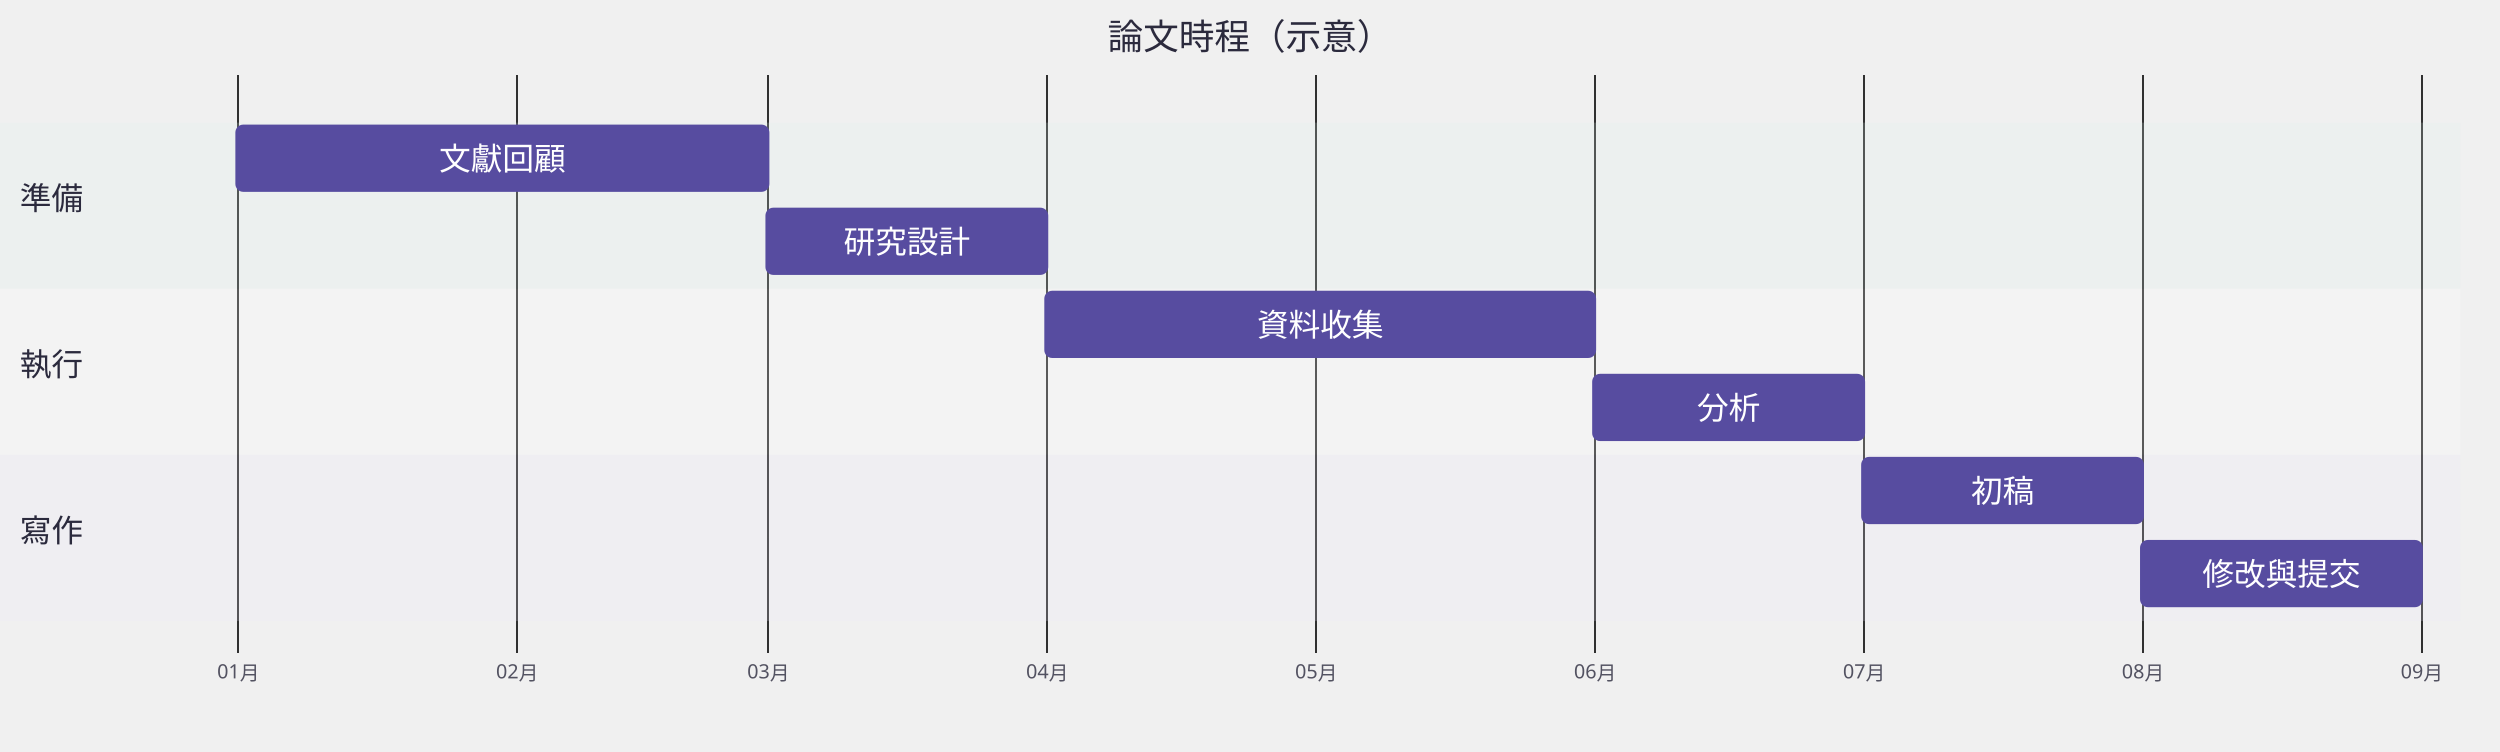
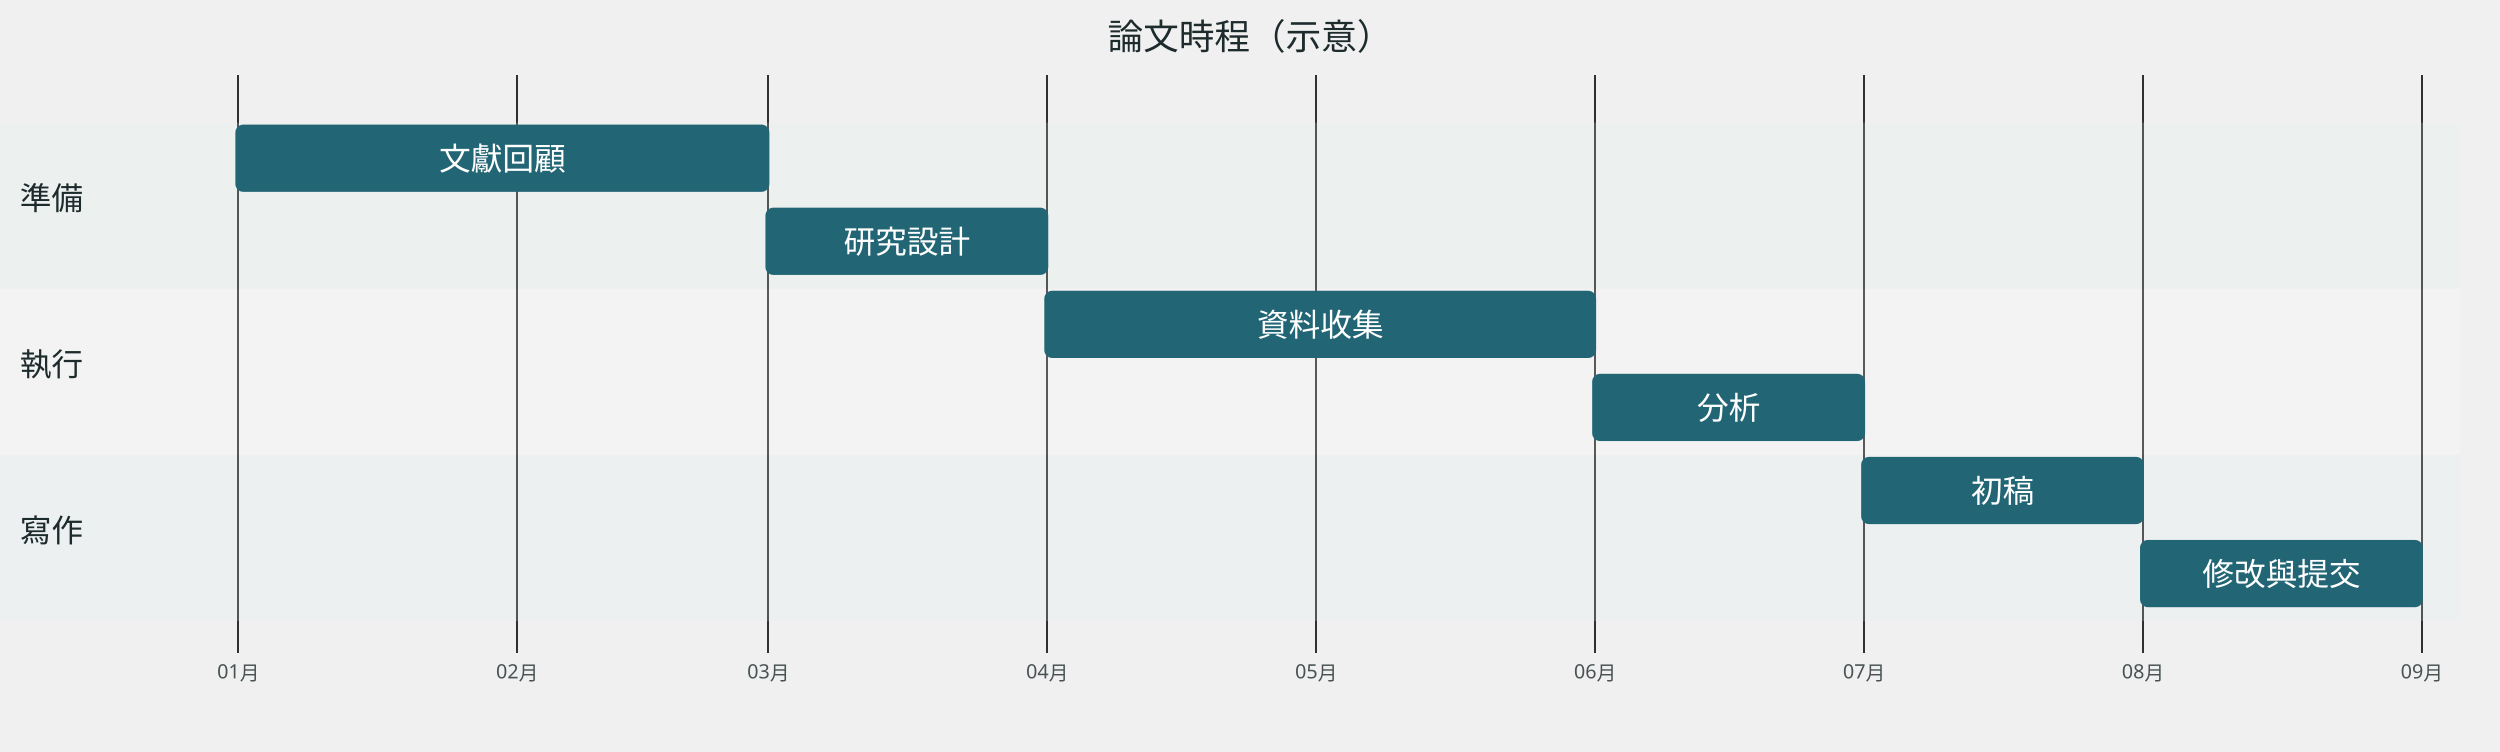
<svg xmlns="http://www.w3.org/2000/svg" id="svg_gantt" width="100%" viewBox="0 0 1264 380" style="max-width: 1264px;" role="graphics-document document" aria-roledescription="gantt">
-   <style>#svg_gantt{font-family:'Noto Sans TC','Microsoft JhengHei','PingFang TC','Segoe UI',sans-serif;font-size:18px;fill:#2B2A3D;}@keyframes edge-animation-frame{from{stroke-dashoffset:0;}}@keyframes dash{to{stroke-dashoffset:0;}}#svg_gantt .edge-animation-slow{stroke-dasharray:9,5!important;stroke-dashoffset:900;animation:dash 50s linear infinite;stroke-linecap:round;}#svg_gantt .edge-animation-fast{stroke-dasharray:9,5!important;stroke-dashoffset:900;animation:dash 20s linear infinite;stroke-linecap:round;}#svg_gantt .error-icon{fill:#DDF0EA;}#svg_gantt .error-text{fill:#2B2A3D;stroke:#2B2A3D;}#svg_gantt .edge-thickness-normal{stroke-width:1px;}#svg_gantt .edge-thickness-thick{stroke-width:3.5px;}#svg_gantt .edge-pattern-solid{stroke-dasharray:0;}#svg_gantt .edge-thickness-invisible{stroke-width:0;fill:none;}#svg_gantt .edge-pattern-dashed{stroke-dasharray:3;}#svg_gantt .edge-pattern-dotted{stroke-dasharray:2;}#svg_gantt .marker{fill:#574CA0;stroke:#574CA0;}#svg_gantt .marker.cross{stroke:#574CA0;}#svg_gantt svg{font-family:'Noto Sans TC','Microsoft JhengHei','PingFang TC','Segoe UI',sans-serif;font-size:18px;}#svg_gantt p{margin:0;}#svg_gantt .mermaid-main-font{font-family:'Noto Sans TC','Microsoft JhengHei','PingFang TC','Segoe UI',sans-serif;}#svg_gantt .exclude-range{fill:#eeeeee;}#svg_gantt .section{stroke:none;opacity:0.2;}#svg_gantt .section0{fill:#DDF0EA;}#svg_gantt .section2{fill:#ECE8F8;}#svg_gantt .section1,#svg_gantt .section3{fill:#FFFFFF;opacity:0.2;}#svg_gantt .sectionTitle0{fill:#2B2A3D;}#svg_gantt .sectionTitle1{fill:#2B2A3D;}#svg_gantt .sectionTitle2{fill:#2B2A3D;}#svg_gantt .sectionTitle3{fill:#2B2A3D;}#svg_gantt .sectionTitle{text-anchor:start;font-family:'Noto Sans TC','Microsoft JhengHei','PingFang TC','Segoe UI',sans-serif;}#svg_gantt .grid .tick{stroke:#EADFD7;opacity:0.8;shape-rendering:crispEdges;}#svg_gantt .grid .tick text{font-family:'Noto Sans TC','Microsoft JhengHei','PingFang TC','Segoe UI',sans-serif;fill:#2B2A3D;}#svg_gantt .grid path{stroke-width:0;}#svg_gantt .today{fill:none;stroke:#D0656E;stroke-width:2px;}#svg_gantt .task{stroke-width:2;}#svg_gantt .taskText{text-anchor:middle;font-family:'Noto Sans TC','Microsoft JhengHei','PingFang TC','Segoe UI',sans-serif;}#svg_gantt .taskTextOutsideRight{fill:#2B2A3D;text-anchor:start;font-family:'Noto Sans TC','Microsoft JhengHei','PingFang TC','Segoe UI',sans-serif;}#svg_gantt .taskTextOutsideLeft{fill:#2B2A3D;text-anchor:end;}#svg_gantt .task.clickable{cursor:pointer;}#svg_gantt .taskText.clickable{cursor:pointer;fill:#2B2A3D!important;font-weight:bold;}#svg_gantt .taskTextOutsideLeft.clickable{cursor:pointer;fill:#2B2A3D!important;font-weight:bold;}#svg_gantt .taskTextOutsideRight.clickable{cursor:pointer;fill:#2B2A3D!important;font-weight:bold;}#svg_gantt .taskText0,#svg_gantt .taskText1,#svg_gantt .taskText2,#svg_gantt .taskText3{fill:#FFFFFF;}#svg_gantt .task0,#svg_gantt .task1,#svg_gantt .task2,#svg_gantt .task3{fill:#574CA0;stroke:#574CA0;}#svg_gantt .taskTextOutside0,#svg_gantt .taskTextOutside2{fill:#2B2A3D;}#svg_gantt .taskTextOutside1,#svg_gantt .taskTextOutside3{fill:#2B2A3D;}#svg_gantt .active0,#svg_gantt .active1,#svg_gantt .active2,#svg_gantt .active3{fill:#D0656E;stroke:#B54A54;}#svg_gantt .activeText0,#svg_gantt .activeText1,#svg_gantt .activeText2,#svg_gantt .activeText3{fill:#2B2A3D!important;}#svg_gantt .done0,#svg_gantt .done1,#svg_gantt .done2,#svg_gantt .done3{stroke:#B4DDD0;fill:#D4C5BC;stroke-width:2;}#svg_gantt .doneText0,#svg_gantt .doneText1,#svg_gantt .doneText2,#svg_gantt .doneText3{fill:#2B2A3D!important;}#svg_gantt .doneText0.taskTextOutsideLeft,#svg_gantt .doneText0.taskTextOutsideRight,#svg_gantt .doneText1.taskTextOutsideLeft,#svg_gantt .doneText1.taskTextOutsideRight,#svg_gantt .doneText2.taskTextOutsideLeft,#svg_gantt .doneText2.taskTextOutsideRight,#svg_gantt .doneText3.taskTextOutsideLeft,#svg_gantt .doneText3.taskTextOutsideRight{fill:#2B2A3D!important;}#svg_gantt .crit0,#svg_gantt .crit1,#svg_gantt .crit2,#svg_gantt .crit3{stroke:#ff8888;fill:red;stroke-width:2;}#svg_gantt .activeCrit0,#svg_gantt .activeCrit1,#svg_gantt .activeCrit2,#svg_gantt .activeCrit3{stroke:#ff8888;fill:#D0656E;stroke-width:2;}#svg_gantt .doneCrit0,#svg_gantt .doneCrit1,#svg_gantt .doneCrit2,#svg_gantt .doneCrit3{stroke:#ff8888;fill:#D4C5BC;stroke-width:2;cursor:pointer;shape-rendering:crispEdges;}#svg_gantt .milestone{transform:rotate(45deg) scale(0.8,0.8);}#svg_gantt .milestoneText{font-style:italic;}#svg_gantt .doneCritText0,#svg_gantt .doneCritText1,#svg_gantt .doneCritText2,#svg_gantt .doneCritText3{fill:#2B2A3D!important;}#svg_gantt .doneCritText0.taskTextOutsideLeft,#svg_gantt .doneCritText0.taskTextOutsideRight,#svg_gantt .doneCritText1.taskTextOutsideLeft,#svg_gantt .doneCritText1.taskTextOutsideRight,#svg_gantt .doneCritText2.taskTextOutsideLeft,#svg_gantt .doneCritText2.taskTextOutsideRight,#svg_gantt .doneCritText3.taskTextOutsideLeft,#svg_gantt .doneCritText3.taskTextOutsideRight{fill:#2B2A3D!important;}#svg_gantt .vert{stroke:navy;}#svg_gantt .vertText{font-size:15px;text-anchor:middle;fill:navy!important;}#svg_gantt .activeCritText0,#svg_gantt .activeCritText1,#svg_gantt .activeCritText2,#svg_gantt .activeCritText3{fill:#2B2A3D!important;}#svg_gantt .titleText{text-anchor:middle;font-size:18px;fill:#2B2A3D;font-family:'Noto Sans TC','Microsoft JhengHei','PingFang TC','Segoe UI',sans-serif;}#svg_gantt .node .neo-node{stroke:#574CA0;}#svg_gantt [data-look="neo"].node rect,#svg_gantt [data-look="neo"].cluster rect,#svg_gantt [data-look="neo"].node polygon{stroke:url(#svg_gantt-gradient);filter:drop-shadow( 1px 2px 2px rgba(185,185,185,1));}#svg_gantt [data-look="neo"].swimlane.cluster rect{filter:none;}#svg_gantt [data-look="neo"].node path{stroke:url(#svg_gantt-gradient);stroke-width:1px;}#svg_gantt [data-look="neo"].node .outer-path{filter:drop-shadow( 1px 2px 2px rgba(185,185,185,1));}#svg_gantt [data-look="neo"].node .neo-line path{stroke:#574CA0;filter:none;}#svg_gantt [data-look="neo"].node circle{stroke:url(#svg_gantt-gradient);filter:drop-shadow( 1px 2px 2px rgba(185,185,185,1));}#svg_gantt [data-look="neo"].node circle .state-start{fill:#000000;}#svg_gantt [data-look="neo"].icon-shape .icon{fill:url(#svg_gantt-gradient);filter:drop-shadow( 1px 2px 2px rgba(185,185,185,1));}#svg_gantt [data-look="neo"].icon-shape .icon-neo path{stroke:url(#svg_gantt-gradient);filter:drop-shadow( 1px 2px 2px rgba(185,185,185,1));}#svg_gantt :root{--mermaid-font-family:'Noto Sans TC','Microsoft JhengHei','PingFang TC','Segoe UI',sans-serif;}</style>
+   <style>#svg_gantt{font-family:'Noto Sans TC','Microsoft JhengHei','PingFang TC','Segoe UI',sans-serif;font-size:18px;fill:#1E2B2C;}@keyframes edge-animation-frame{from{stroke-dashoffset:0;}}@keyframes dash{to{stroke-dashoffset:0;}}#svg_gantt .edge-animation-slow{stroke-dasharray:9,5!important;stroke-dashoffset:900;animation:dash 50s linear infinite;stroke-linecap:round;}#svg_gantt .edge-animation-fast{stroke-dasharray:9,5!important;stroke-dashoffset:900;animation:dash 20s linear infinite;stroke-linecap:round;}#svg_gantt .error-icon{fill:#DDF0E7;}#svg_gantt .error-text{fill:#1E2B2C;stroke:#1E2B2C;}#svg_gantt .edge-thickness-normal{stroke-width:1px;}#svg_gantt .edge-thickness-thick{stroke-width:3.5px;}#svg_gantt .edge-pattern-solid{stroke-dasharray:0;}#svg_gantt .edge-thickness-invisible{stroke-width:0;fill:none;}#svg_gantt .edge-pattern-dashed{stroke-dasharray:3;}#svg_gantt .edge-pattern-dotted{stroke-dasharray:2;}#svg_gantt .marker{fill:#226676;stroke:#226676;}#svg_gantt .marker.cross{stroke:#226676;}#svg_gantt svg{font-family:'Noto Sans TC','Microsoft JhengHei','PingFang TC','Segoe UI',sans-serif;font-size:18px;}#svg_gantt p{margin:0;}#svg_gantt .mermaid-main-font{font-family:'Noto Sans TC','Microsoft JhengHei','PingFang TC','Segoe UI',sans-serif;}#svg_gantt .exclude-range{fill:#eeeeee;}#svg_gantt .section{stroke:none;opacity:0.2;}#svg_gantt .section0{fill:#DDF0E7;}#svg_gantt .section2{fill:#DDEEF1;}#svg_gantt .section1,#svg_gantt .section3{fill:#FFFFFF;opacity:0.2;}#svg_gantt .sectionTitle0{fill:#1E2B2C;}#svg_gantt .sectionTitle1{fill:#1E2B2C;}#svg_gantt .sectionTitle2{fill:#1E2B2C;}#svg_gantt .sectionTitle3{fill:#1E2B2C;}#svg_gantt .sectionTitle{text-anchor:start;font-family:'Noto Sans TC','Microsoft JhengHei','PingFang TC','Segoe UI',sans-serif;}#svg_gantt .grid .tick{stroke:#E3DDD3;opacity:0.8;shape-rendering:crispEdges;}#svg_gantt .grid .tick text{font-family:'Noto Sans TC','Microsoft JhengHei','PingFang TC','Segoe UI',sans-serif;fill:#1E2B2C;}#svg_gantt .grid path{stroke-width:0;}#svg_gantt .today{fill:none;stroke:#D0656E;stroke-width:2px;}#svg_gantt .task{stroke-width:2;}#svg_gantt .taskText{text-anchor:middle;font-family:'Noto Sans TC','Microsoft JhengHei','PingFang TC','Segoe UI',sans-serif;}#svg_gantt .taskTextOutsideRight{fill:#1E2B2C;text-anchor:start;font-family:'Noto Sans TC','Microsoft JhengHei','PingFang TC','Segoe UI',sans-serif;}#svg_gantt .taskTextOutsideLeft{fill:#1E2B2C;text-anchor:end;}#svg_gantt .task.clickable{cursor:pointer;}#svg_gantt .taskText.clickable{cursor:pointer;fill:#1E2B2C!important;font-weight:bold;}#svg_gantt .taskTextOutsideLeft.clickable{cursor:pointer;fill:#1E2B2C!important;font-weight:bold;}#svg_gantt .taskTextOutsideRight.clickable{cursor:pointer;fill:#1E2B2C!important;font-weight:bold;}#svg_gantt .taskText0,#svg_gantt .taskText1,#svg_gantt .taskText2,#svg_gantt .taskText3{fill:#FFFFFF;}#svg_gantt .task0,#svg_gantt .task1,#svg_gantt .task2,#svg_gantt .task3{fill:#226676;stroke:#226676;}#svg_gantt .taskTextOutside0,#svg_gantt .taskTextOutside2{fill:#1E2B2C;}#svg_gantt .taskTextOutside1,#svg_gantt .taskTextOutside3{fill:#1E2B2C;}#svg_gantt .active0,#svg_gantt .active1,#svg_gantt .active2,#svg_gantt .active3{fill:#D0656E;stroke:#B54A54;}#svg_gantt .activeText0,#svg_gantt .activeText1,#svg_gantt .activeText2,#svg_gantt .activeText3{fill:#1E2B2C!important;}#svg_gantt .done0,#svg_gantt .done1,#svg_gantt .done2,#svg_gantt .done3{stroke:#B2DCC9;fill:#CBC2B6;stroke-width:2;}#svg_gantt .doneText0,#svg_gantt .doneText1,#svg_gantt .doneText2,#svg_gantt .doneText3{fill:#1E2B2C!important;}#svg_gantt .doneText0.taskTextOutsideLeft,#svg_gantt .doneText0.taskTextOutsideRight,#svg_gantt .doneText1.taskTextOutsideLeft,#svg_gantt .doneText1.taskTextOutsideRight,#svg_gantt .doneText2.taskTextOutsideLeft,#svg_gantt .doneText2.taskTextOutsideRight,#svg_gantt .doneText3.taskTextOutsideLeft,#svg_gantt .doneText3.taskTextOutsideRight{fill:#1E2B2C!important;}#svg_gantt .crit0,#svg_gantt .crit1,#svg_gantt .crit2,#svg_gantt .crit3{stroke:#ff8888;fill:red;stroke-width:2;}#svg_gantt .activeCrit0,#svg_gantt .activeCrit1,#svg_gantt .activeCrit2,#svg_gantt .activeCrit3{stroke:#ff8888;fill:#D0656E;stroke-width:2;}#svg_gantt .doneCrit0,#svg_gantt .doneCrit1,#svg_gantt .doneCrit2,#svg_gantt .doneCrit3{stroke:#ff8888;fill:#CBC2B6;stroke-width:2;cursor:pointer;shape-rendering:crispEdges;}#svg_gantt .milestone{transform:rotate(45deg) scale(0.8,0.8);}#svg_gantt .milestoneText{font-style:italic;}#svg_gantt .doneCritText0,#svg_gantt .doneCritText1,#svg_gantt .doneCritText2,#svg_gantt .doneCritText3{fill:#1E2B2C!important;}#svg_gantt .doneCritText0.taskTextOutsideLeft,#svg_gantt .doneCritText0.taskTextOutsideRight,#svg_gantt .doneCritText1.taskTextOutsideLeft,#svg_gantt .doneCritText1.taskTextOutsideRight,#svg_gantt .doneCritText2.taskTextOutsideLeft,#svg_gantt .doneCritText2.taskTextOutsideRight,#svg_gantt .doneCritText3.taskTextOutsideLeft,#svg_gantt .doneCritText3.taskTextOutsideRight{fill:#1E2B2C!important;}#svg_gantt .vert{stroke:navy;}#svg_gantt .vertText{font-size:15px;text-anchor:middle;fill:navy!important;}#svg_gantt .activeCritText0,#svg_gantt .activeCritText1,#svg_gantt .activeCritText2,#svg_gantt .activeCritText3{fill:#1E2B2C!important;}#svg_gantt .titleText{text-anchor:middle;font-size:18px;fill:#1E2B2C;font-family:'Noto Sans TC','Microsoft JhengHei','PingFang TC','Segoe UI',sans-serif;}#svg_gantt .node .neo-node{stroke:#226676;}#svg_gantt [data-look="neo"].node rect,#svg_gantt [data-look="neo"].cluster rect,#svg_gantt [data-look="neo"].node polygon{stroke:url(#svg_gantt-gradient);filter:drop-shadow( 1px 2px 2px rgba(185,185,185,1));}#svg_gantt [data-look="neo"].swimlane.cluster rect{filter:none;}#svg_gantt [data-look="neo"].node path{stroke:url(#svg_gantt-gradient);stroke-width:1px;}#svg_gantt [data-look="neo"].node .outer-path{filter:drop-shadow( 1px 2px 2px rgba(185,185,185,1));}#svg_gantt [data-look="neo"].node .neo-line path{stroke:#226676;filter:none;}#svg_gantt [data-look="neo"].node circle{stroke:url(#svg_gantt-gradient);filter:drop-shadow( 1px 2px 2px rgba(185,185,185,1));}#svg_gantt [data-look="neo"].node circle .state-start{fill:#000000;}#svg_gantt [data-look="neo"].icon-shape .icon{fill:url(#svg_gantt-gradient);filter:drop-shadow( 1px 2px 2px rgba(185,185,185,1));}#svg_gantt [data-look="neo"].icon-shape .icon-neo path{stroke:url(#svg_gantt-gradient);filter:drop-shadow( 1px 2px 2px rgba(185,185,185,1));}#svg_gantt :root{--mermaid-font-family:'Noto Sans TC','Microsoft JhengHei','PingFang TC','Segoe UI',sans-serif;}</style>
  <g />
  <g class="grid" transform="translate(120, 330)" fill="none" font-size="10" font-family="sans-serif" text-anchor="middle">
    <path class="domain" stroke="currentColor" d="M0.5,-292V0.5H1104.5V-292" />
    <g class="tick" opacity="1" transform="translate(0.5,0)">
      <line stroke="currentColor" y2="-292" />
      <text fill="#000" y="3" dy="1em" stroke="none" font-size="10" style="text-anchor: middle;">01月</text>
    </g>
    <g class="tick" opacity="1" transform="translate(141.5,0)">
      <line stroke="currentColor" y2="-292" />
      <text fill="#000" y="3" dy="1em" stroke="none" font-size="10" style="text-anchor: middle;">02月</text>
    </g>
    <g class="tick" opacity="1" transform="translate(268.5,0)">
      <line stroke="currentColor" y2="-292" />
      <text fill="#000" y="3" dy="1em" stroke="none" font-size="10" style="text-anchor: middle;">03月</text>
    </g>
    <g class="tick" opacity="1" transform="translate(409.5,0)">
      <line stroke="currentColor" y2="-292" />
      <text fill="#000" y="3" dy="1em" stroke="none" font-size="10" style="text-anchor: middle;">04月</text>
    </g>
    <g class="tick" opacity="1" transform="translate(545.5,0)">
      <line stroke="currentColor" y2="-292" />
      <text fill="#000" y="3" dy="1em" stroke="none" font-size="10" style="text-anchor: middle;">05月</text>
    </g>
    <g class="tick" opacity="1" transform="translate(686.5,0)">
      <line stroke="currentColor" y2="-292" />
      <text fill="#000" y="3" dy="1em" stroke="none" font-size="10" style="text-anchor: middle;">06月</text>
    </g>
    <g class="tick" opacity="1" transform="translate(822.5,0)">
      <line stroke="currentColor" y2="-292" />
      <text fill="#000" y="3" dy="1em" stroke="none" font-size="10" style="text-anchor: middle;">07月</text>
    </g>
    <g class="tick" opacity="1" transform="translate(963.5,0)">
      <line stroke="currentColor" y2="-292" />
      <text fill="#000" y="3" dy="1em" stroke="none" font-size="10" style="text-anchor: middle;">08月</text>
    </g>
    <g class="tick" opacity="1" transform="translate(1104.5,0)">
      <line stroke="currentColor" y2="-292" />
      <text fill="#000" y="3" dy="1em" stroke="none" font-size="10" style="text-anchor: middle;">09月</text>
    </g>
  </g>
  <g>
    <rect x="0" y="62" width="1244" height="42" class="section section0" />
    <rect x="0" y="104" width="1244" height="42" class="section section0" />
    <rect x="0" y="146" width="1244" height="42" class="section section1" />
    <rect x="0" y="188" width="1244" height="42" class="section section1" />
    <rect x="0" y="230" width="1244" height="42" class="section section2" />
    <rect x="0" y="272" width="1244" height="42" class="section section2" />
  </g>
  <g>
    <rect id="svg_gantt-a1" rx="3" ry="3" x="120" y="64" width="268" height="32" transform-origin="254px 80px" class="task task0 " />
    <rect id="svg_gantt-a2" rx="3" ry="3" x="388" y="106" width="141" height="32" transform-origin="458.5px 122px" class="task task0 " />
    <rect id="svg_gantt-b1" rx="3" ry="3" x="529" y="148" width="277" height="32" transform-origin="667.5px 164px" class="task task1 " />
    <rect id="svg_gantt-b2" rx="3" ry="3" x="806" y="190" width="136" height="32" transform-origin="874px 206px" class="task task1 " />
    <rect id="svg_gantt-c1" rx="3" ry="3" x="942" y="232" width="141" height="32" transform-origin="1012.5px 248px" class="task task2 " />
    <rect id="svg_gantt-c2" rx="3" ry="3" x="1083" y="274" width="141" height="32" transform-origin="1153.5px 290px" class="task task2 " />
    <text id="svg_gantt-a1-text" font-size="16" x="254" y="86" text-height="32" class=" taskText taskText0  width-64">文獻回顧 </text>
    <text id="svg_gantt-a2-text" font-size="16" x="458.5" y="128" text-height="32" class=" taskText taskText0  width-64">研究設計 </text>
    <text id="svg_gantt-b1-text" font-size="16" x="667.5" y="170" text-height="32" class=" taskText taskText1  width-64">資料收集 </text>
    <text id="svg_gantt-b2-text" font-size="16" x="874" y="212" text-height="32" class=" taskText taskText1  width-32">分析 </text>
    <text id="svg_gantt-c1-text" font-size="16" x="1012.5" y="254" text-height="32" class=" taskText taskText2  width-32">初稿 </text>
    <text id="svg_gantt-c2-text" font-size="16" x="1153.5" y="296" text-height="32" class=" taskText taskText2  width-80">修改與提交 </text>
  </g>
  <g>
    <text dy="0em" x="10" y="106" font-size="16" class="sectionTitle sectionTitle0">
      <tspan alignment-baseline="central" x="10">準備</tspan>
    </text>
    <text dy="0em" x="10" y="190" font-size="16" class="sectionTitle sectionTitle1">
      <tspan alignment-baseline="central" x="10">執行</tspan>
    </text>
    <text dy="0em" x="10" y="274" font-size="16" class="sectionTitle sectionTitle2">
      <tspan alignment-baseline="central" x="10">寫作</tspan>
    </text>
  </g>
  <g class="today">
    <line x1="-361" x2="-361" y1="25" y2="355" class="today" />
  </g>
  <text x="632" y="25" class="titleText">論文時程（示意）</text>
</svg>
